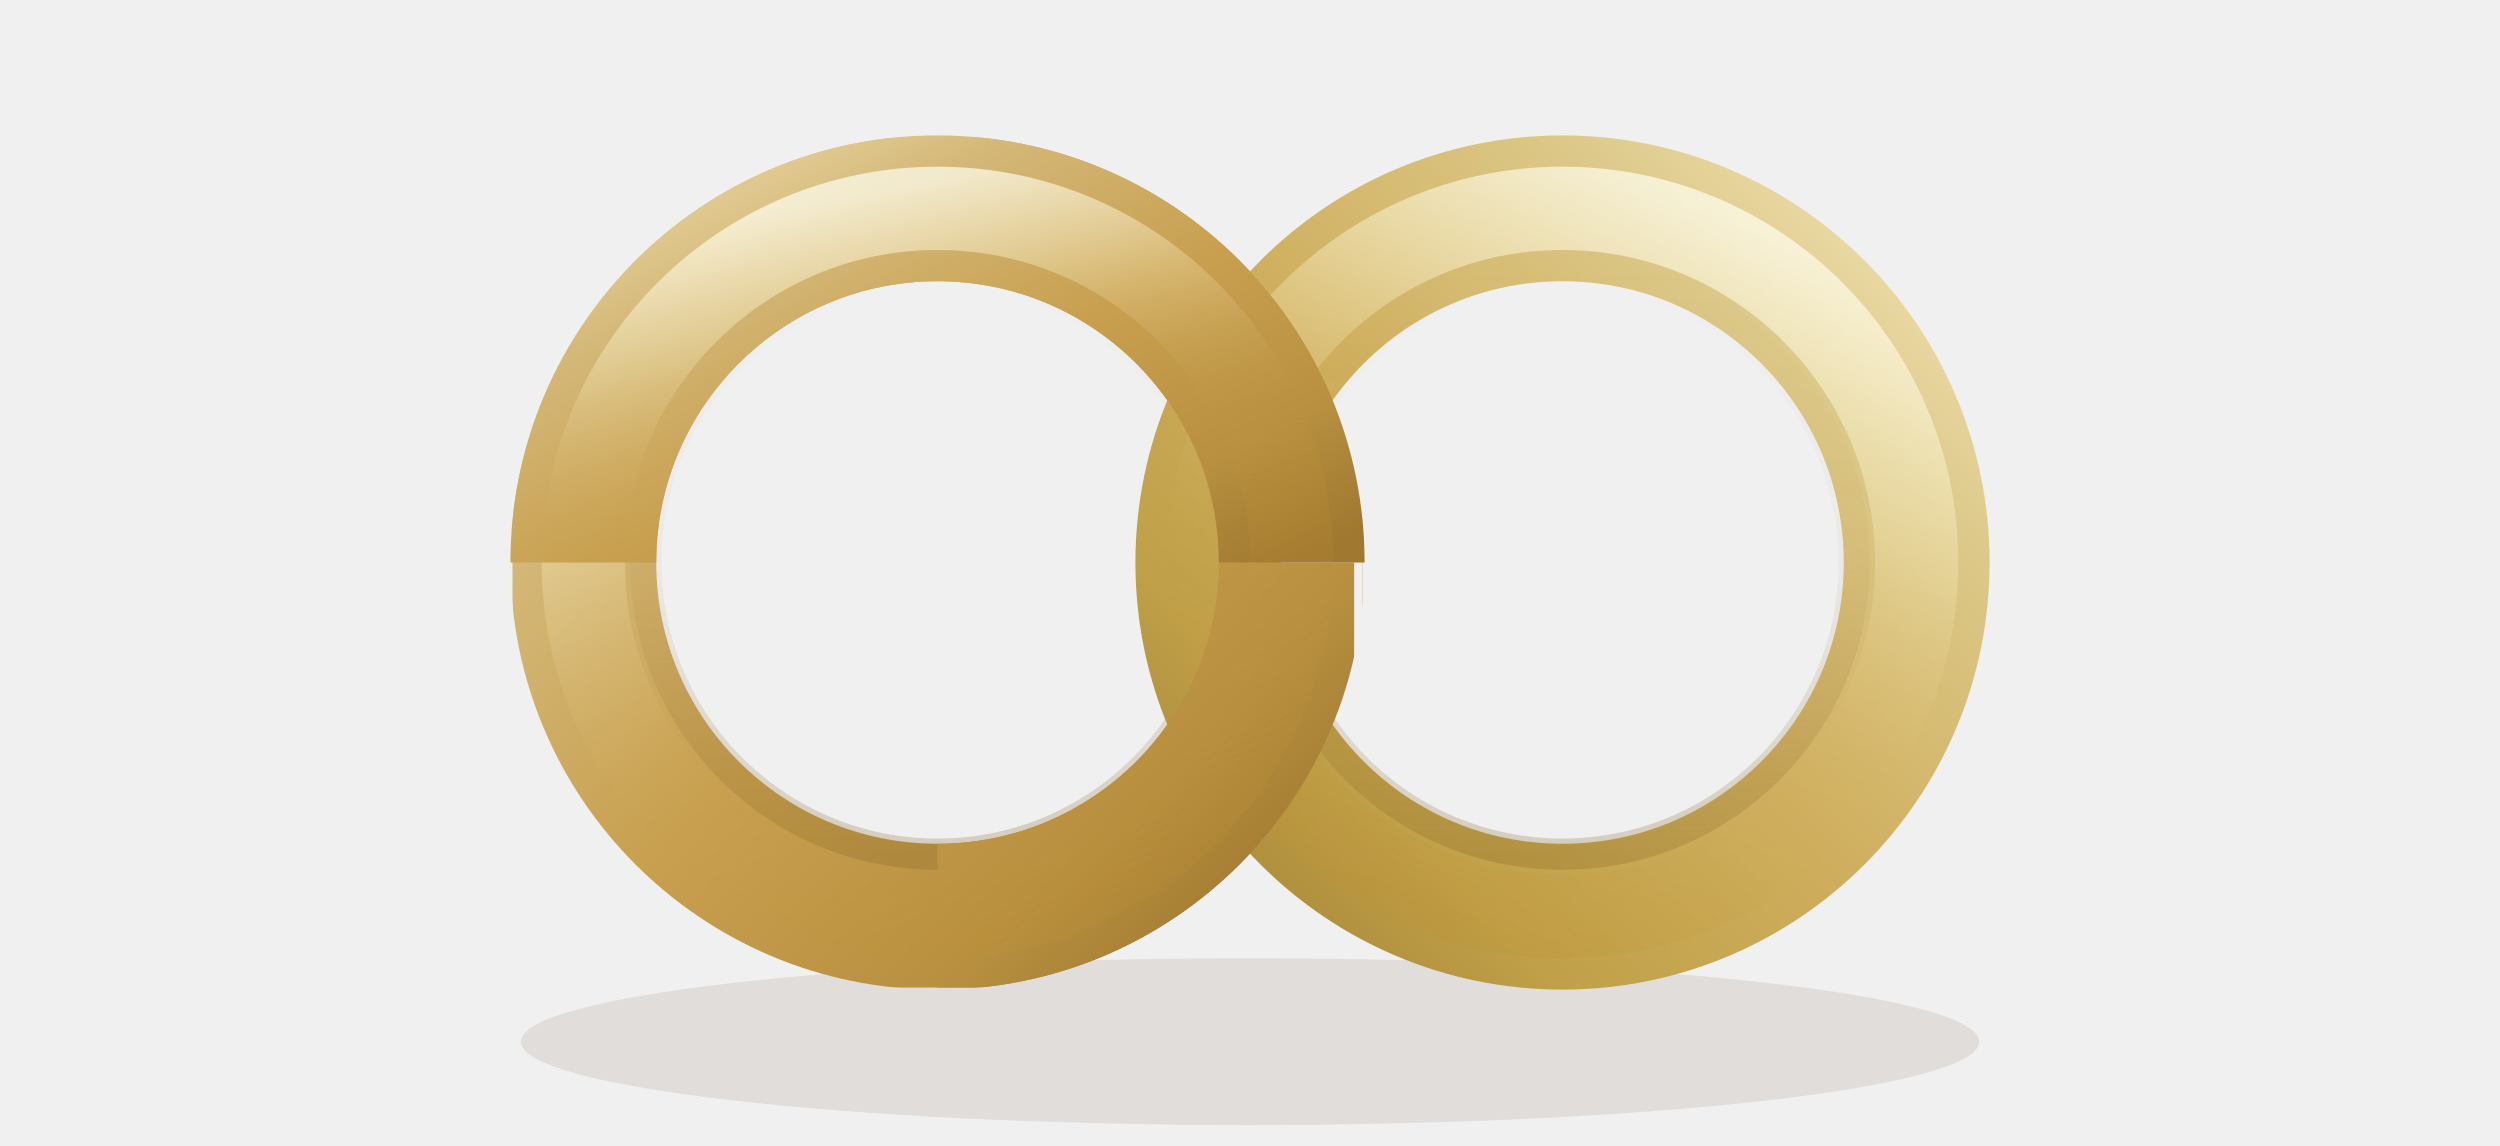
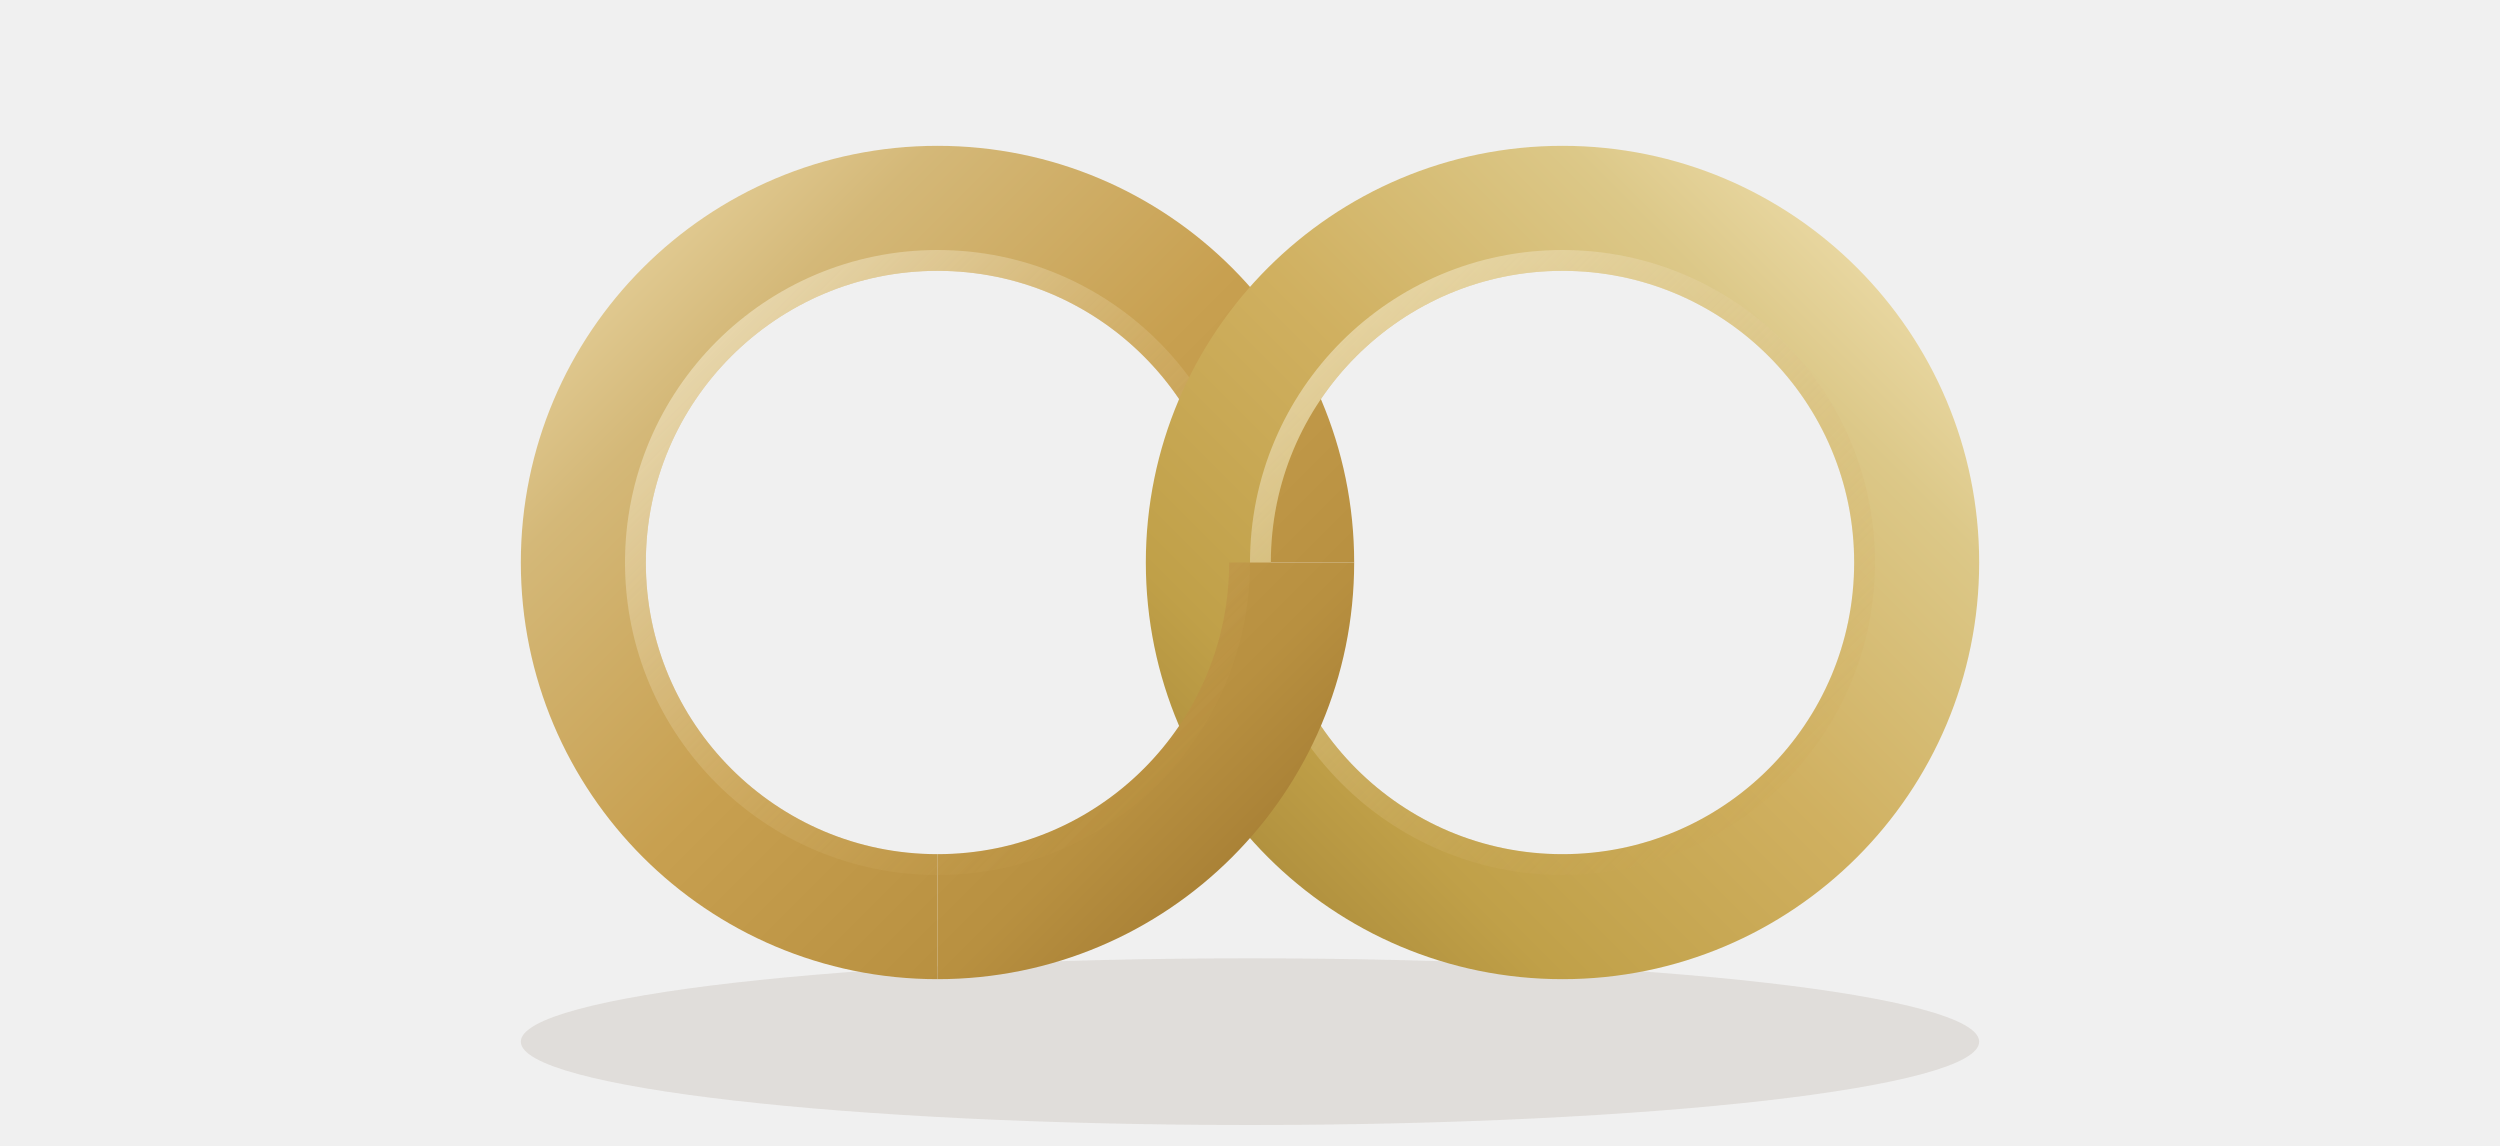
<svg xmlns="http://www.w3.org/2000/svg" viewBox="0 0 120 55">
  <defs>
    <linearGradient id="goldL" x1="0%" y1="0%" x2="100%" y2="100%">
      <stop offset="0%" stop-color="#e8d4a0" />
      <stop offset="20%" stop-color="#d4b878" />
      <stop offset="50%" stop-color="#c8a050" />
      <stop offset="80%" stop-color="#b89040" />
      <stop offset="100%" stop-color="#a07830" />
    </linearGradient>
    <linearGradient id="goldR" x1="100%" y1="0%" x2="0%" y2="100%">
      <stop offset="0%" stop-color="#f0e0b0" />
      <stop offset="20%" stop-color="#dcc888" />
      <stop offset="50%" stop-color="#d0b060" />
      <stop offset="80%" stop-color="#c0a048" />
      <stop offset="100%" stop-color="#a88838" />
    </linearGradient>
-     <linearGradient id="highlightL" x1="30%" y1="0%" x2="70%" y2="100%">
-       <stop offset="0%" stop-color="#fffef0" stop-opacity="0.7" />
-       <stop offset="30%" stop-color="#fff8d0" stop-opacity="0.3" />
-       <stop offset="70%" stop-color="#d0a040" stop-opacity="0" />
-       <stop offset="100%" stop-color="#c09030" stop-opacity="0.2" />
+     <linearGradient id="innerHighlight" x1="0%" y1="0%" x2="100%" y2="100%">
+       <stop offset="0%" stop-color="#fffef0" stop-opacity="0.6" />
+       <stop offset="100%" stop-color="#c09030" stop-opacity="0" />
    </linearGradient>
-     <linearGradient id="highlightR" x1="70%" y1="0%" x2="30%" y2="100%">
-       <stop offset="0%" stop-color="#fffef0" stop-opacity="0.7" />
-       <stop offset="30%" stop-color="#fff8d0" stop-opacity="0.3" />
-       <stop offset="70%" stop-color="#d0a040" stop-opacity="0" />
-       <stop offset="100%" stop-color="#c09030" stop-opacity="0.2" />
-     </linearGradient>
-     <linearGradient id="shadow" x1="0%" y1="100%" x2="0%" y2="0%">
-       <stop offset="0%" stop-color="#806020" stop-opacity="0.5" />
-       <stop offset="50%" stop-color="#906830" stop-opacity="0.1" />
-       <stop offset="100%" stop-color="#a08040" stop-opacity="0" />
-     </linearGradient>
-     <mask id="leftBehind">
-       <rect x="0" y="0" width="120" height="55" fill="white" />
-       <ellipse cx="75" cy="27" rx="20" ry="20" fill="black" />
-       <path d="M 55 27 A 20 20 0 0 1 55 7 L 55 27 Z" fill="white" />
-     </mask>
-     <mask id="leftFront">
-       <rect x="0" y="0" width="120" height="55" fill="black" />
-       <path d="M 45 27 L 65 27 L 65 50 L 45 50 Z" fill="white" />
-     </mask>
+     <clipPath id="leftRingFront">
+       <rect x="45" y="27" width="25" height="28" />
+     </clipPath>
+     <clipPath id="leftRingBack">
+       <path d="M 0 0 L 120 0 L 120 55 L 0 55 Z M 45 27 L 70 27 L 70 55 L 45 55 Z" clip-rule="evenodd" />
+     </clipPath>
  </defs>
  <ellipse cx="60" cy="50" rx="35" ry="4" fill="#a09080" opacity="0.2" />
-   <g mask="url(#leftBehind)">
-     <circle cx="45" cy="27" r="17" fill="none" stroke="url(#goldL)" stroke-width="7" />
-     <circle cx="45" cy="27" r="17" fill="none" stroke="url(#highlightL)" stroke-width="4" />
-     <circle cx="45" cy="27" r="14" fill="none" stroke="url(#shadow)" stroke-width="1.5" opacity="0.5" />
+   <g clip-path="url(#leftRingBack)">
+     <circle cx="45" cy="27" r="17" fill="none" stroke="url(#goldL)" stroke-width="6" />
+     <circle cx="45" cy="27" r="14.5" fill="none" stroke="url(#innerHighlight)" stroke-width="1" />
  </g>
-   <circle cx="75" cy="27" r="17" fill="none" stroke="url(#goldR)" stroke-width="7" />
-   <circle cx="75" cy="27" r="17" fill="none" stroke="url(#highlightR)" stroke-width="4" />
-   <circle cx="75" cy="27" r="14" fill="none" stroke="url(#shadow)" stroke-width="1.5" opacity="0.5" />
-   <g mask="url(#leftFront)">
-     <circle cx="45" cy="27" r="17" fill="none" stroke="url(#goldL)" stroke-width="7" />
-     <circle cx="45" cy="27" r="17" fill="none" stroke="url(#highlightL)" stroke-width="4" />
+   <circle cx="75" cy="27" r="17" fill="none" stroke="url(#goldR)" stroke-width="6" />
+   <circle cx="75" cy="27" r="14.5" fill="none" stroke="url(#innerHighlight)" stroke-width="1" />
+   <g clip-path="url(#leftRingFront)">
+     <circle cx="45" cy="27" r="17" fill="none" stroke="url(#goldL)" stroke-width="6" />
+     <circle cx="45" cy="27" r="14.5" fill="none" stroke="url(#innerHighlight)" stroke-width="1" />
  </g>
-   <path d="M 28 27 A 17 17 0 0 1 45 10 A 17 17 0 0 1 62 27" fill="none" stroke="url(#goldL)" stroke-width="7" />
-   <path d="M 28 27 A 17 17 0 0 1 45 10 A 17 17 0 0 1 62 27" fill="none" stroke="url(#highlightL)" stroke-width="4" />
</svg>
